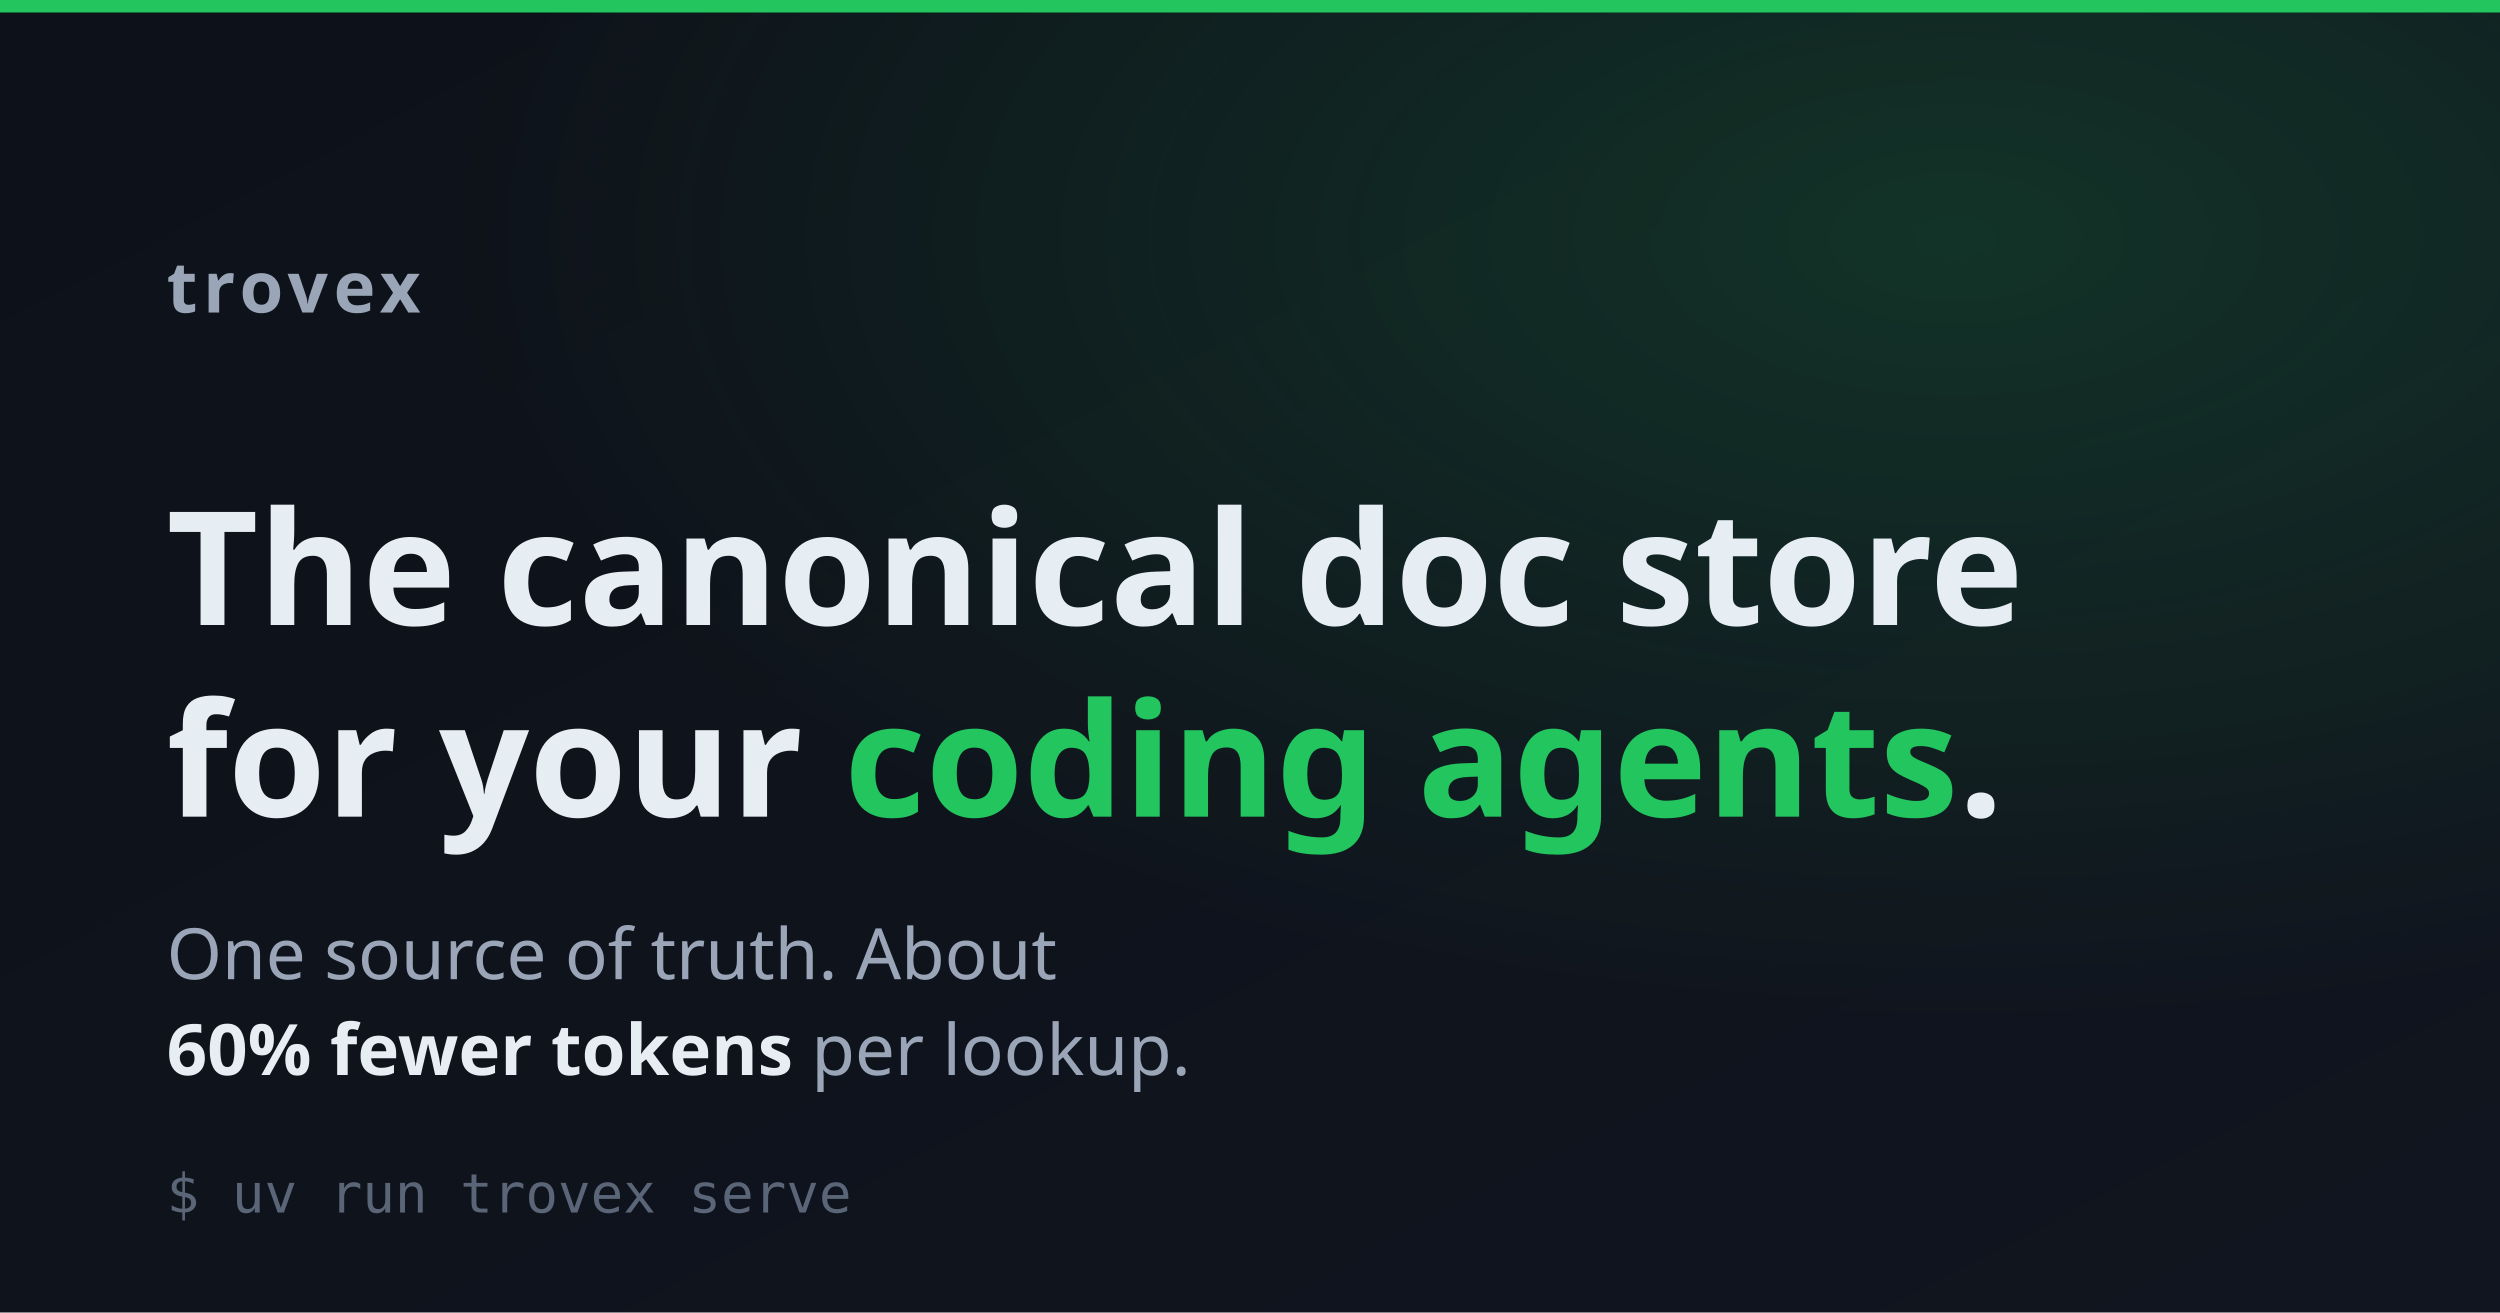
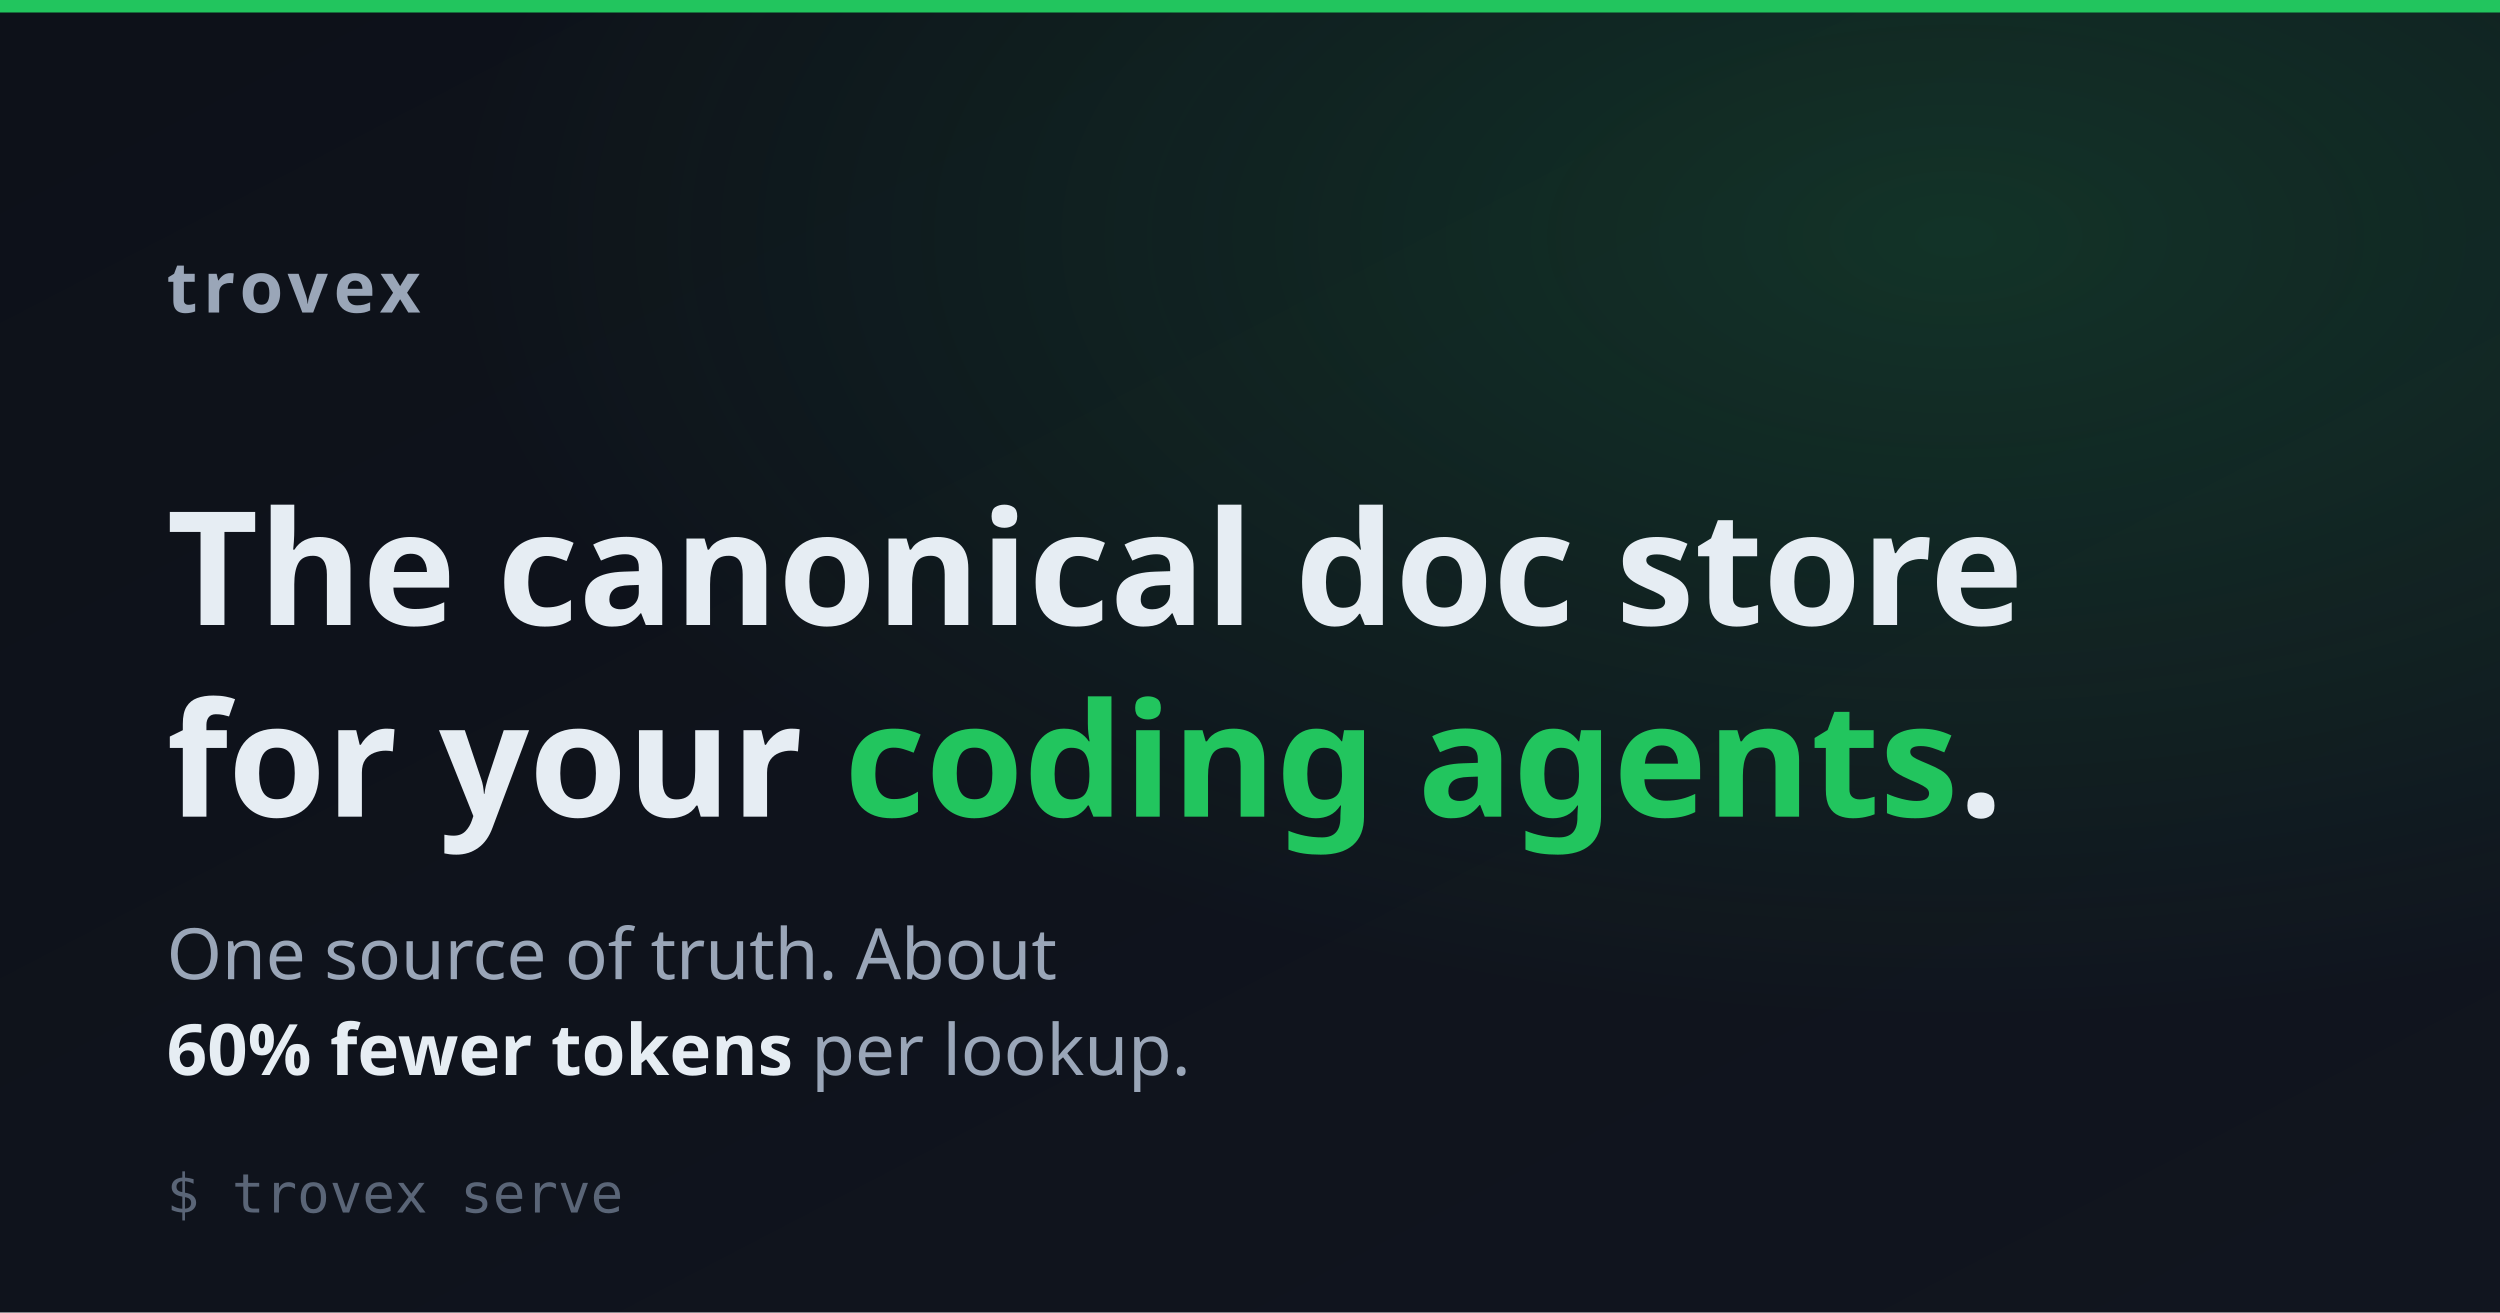
<svg xmlns="http://www.w3.org/2000/svg" width="1200" height="630" viewBox="0 0 1200 630" role="img" aria-label="trovex — the canonical doc store for your coding agents. About 60% fewer tokens.">
  <defs>
    <linearGradient id="bg" x1="0" y1="0" x2="1" y2="1">
      <stop offset="0" stop-color="#0d1119" />
      <stop offset="1" stop-color="#11151f" />
    </linearGradient>
    <radialGradient id="glow" cx="0.78" cy="0.18" r="0.6">
      <stop offset="0" stop-color="#22c55e" stop-opacity="0.18" />
      <stop offset="1" stop-color="#22c55e" stop-opacity="0" />
    </radialGradient>
  </defs>
  <rect width="1200" height="630" fill="url(#bg)" />
  <rect width="1200" height="630" fill="url(#glow)" />
  <rect x="0" y="0" width="1200" height="6" fill="#22c55e" />
  <g font-family="'Fira Sans','Segoe UI',system-ui,-apple-system,sans-serif">
    <text x="80" y="150" font-size="34" font-weight="600" fill="#9aa6b8" letter-spacing="0.08em">trovex</text>
    <text x="80" y="300" font-size="76" font-weight="700" fill="#e6edf3">The canonical doc store</text>
    <text x="80" y="392" font-size="76" font-weight="700" fill="#e6edf3">for your <tspan fill="#22c55e">coding agents</tspan>.</text>
    <text x="80" y="470" font-size="34" font-weight="400" fill="#9aa6b8">One source of truth. About</text>
    <text x="80" y="516" font-size="34" font-weight="400" fill="#9aa6b8">
      <tspan fill="#e6edf3" font-weight="600">60% fewer tokens</tspan> per lookup.</text>
  </g>
  <g font-family="'Fira Code','SF Mono',ui-monospace,monospace">
-     <text x="80" y="582" font-size="26" fill="#5a6577">$ uv run trovex serve</text>
+     <text x="80" y="582" font-size="26" fill="#5a6577">$ trovex serve</text>
  </g>
</svg>
